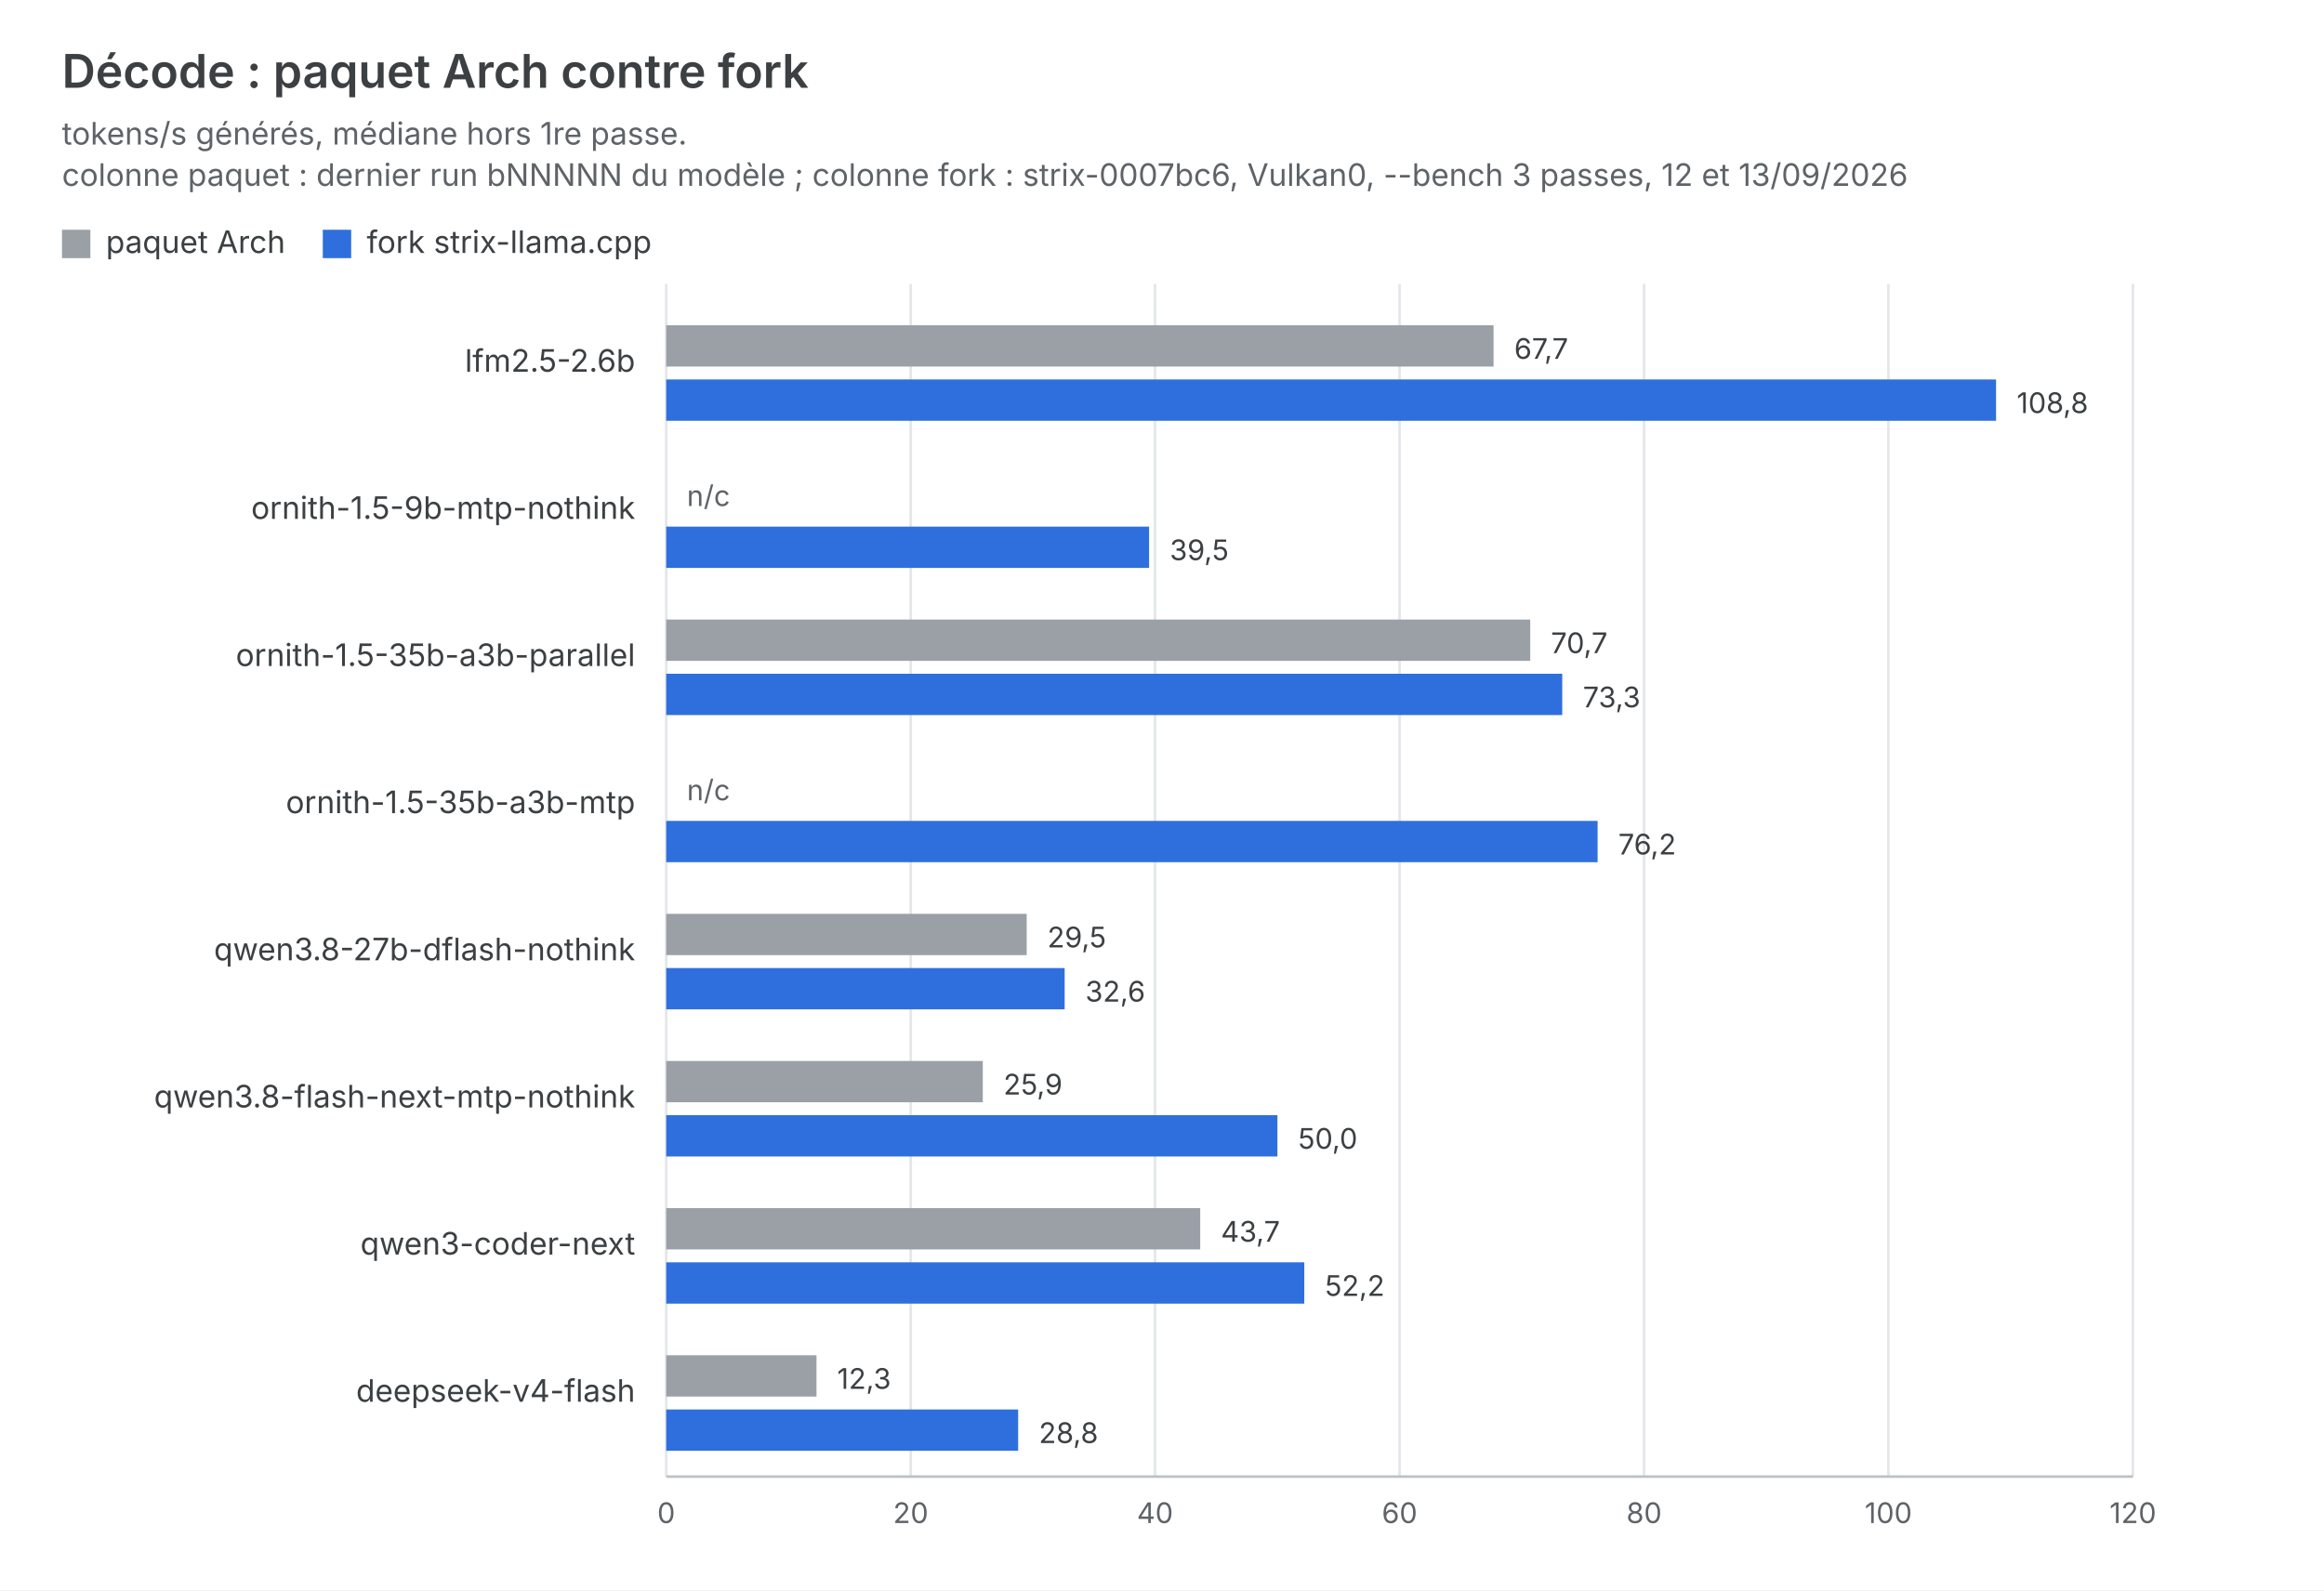
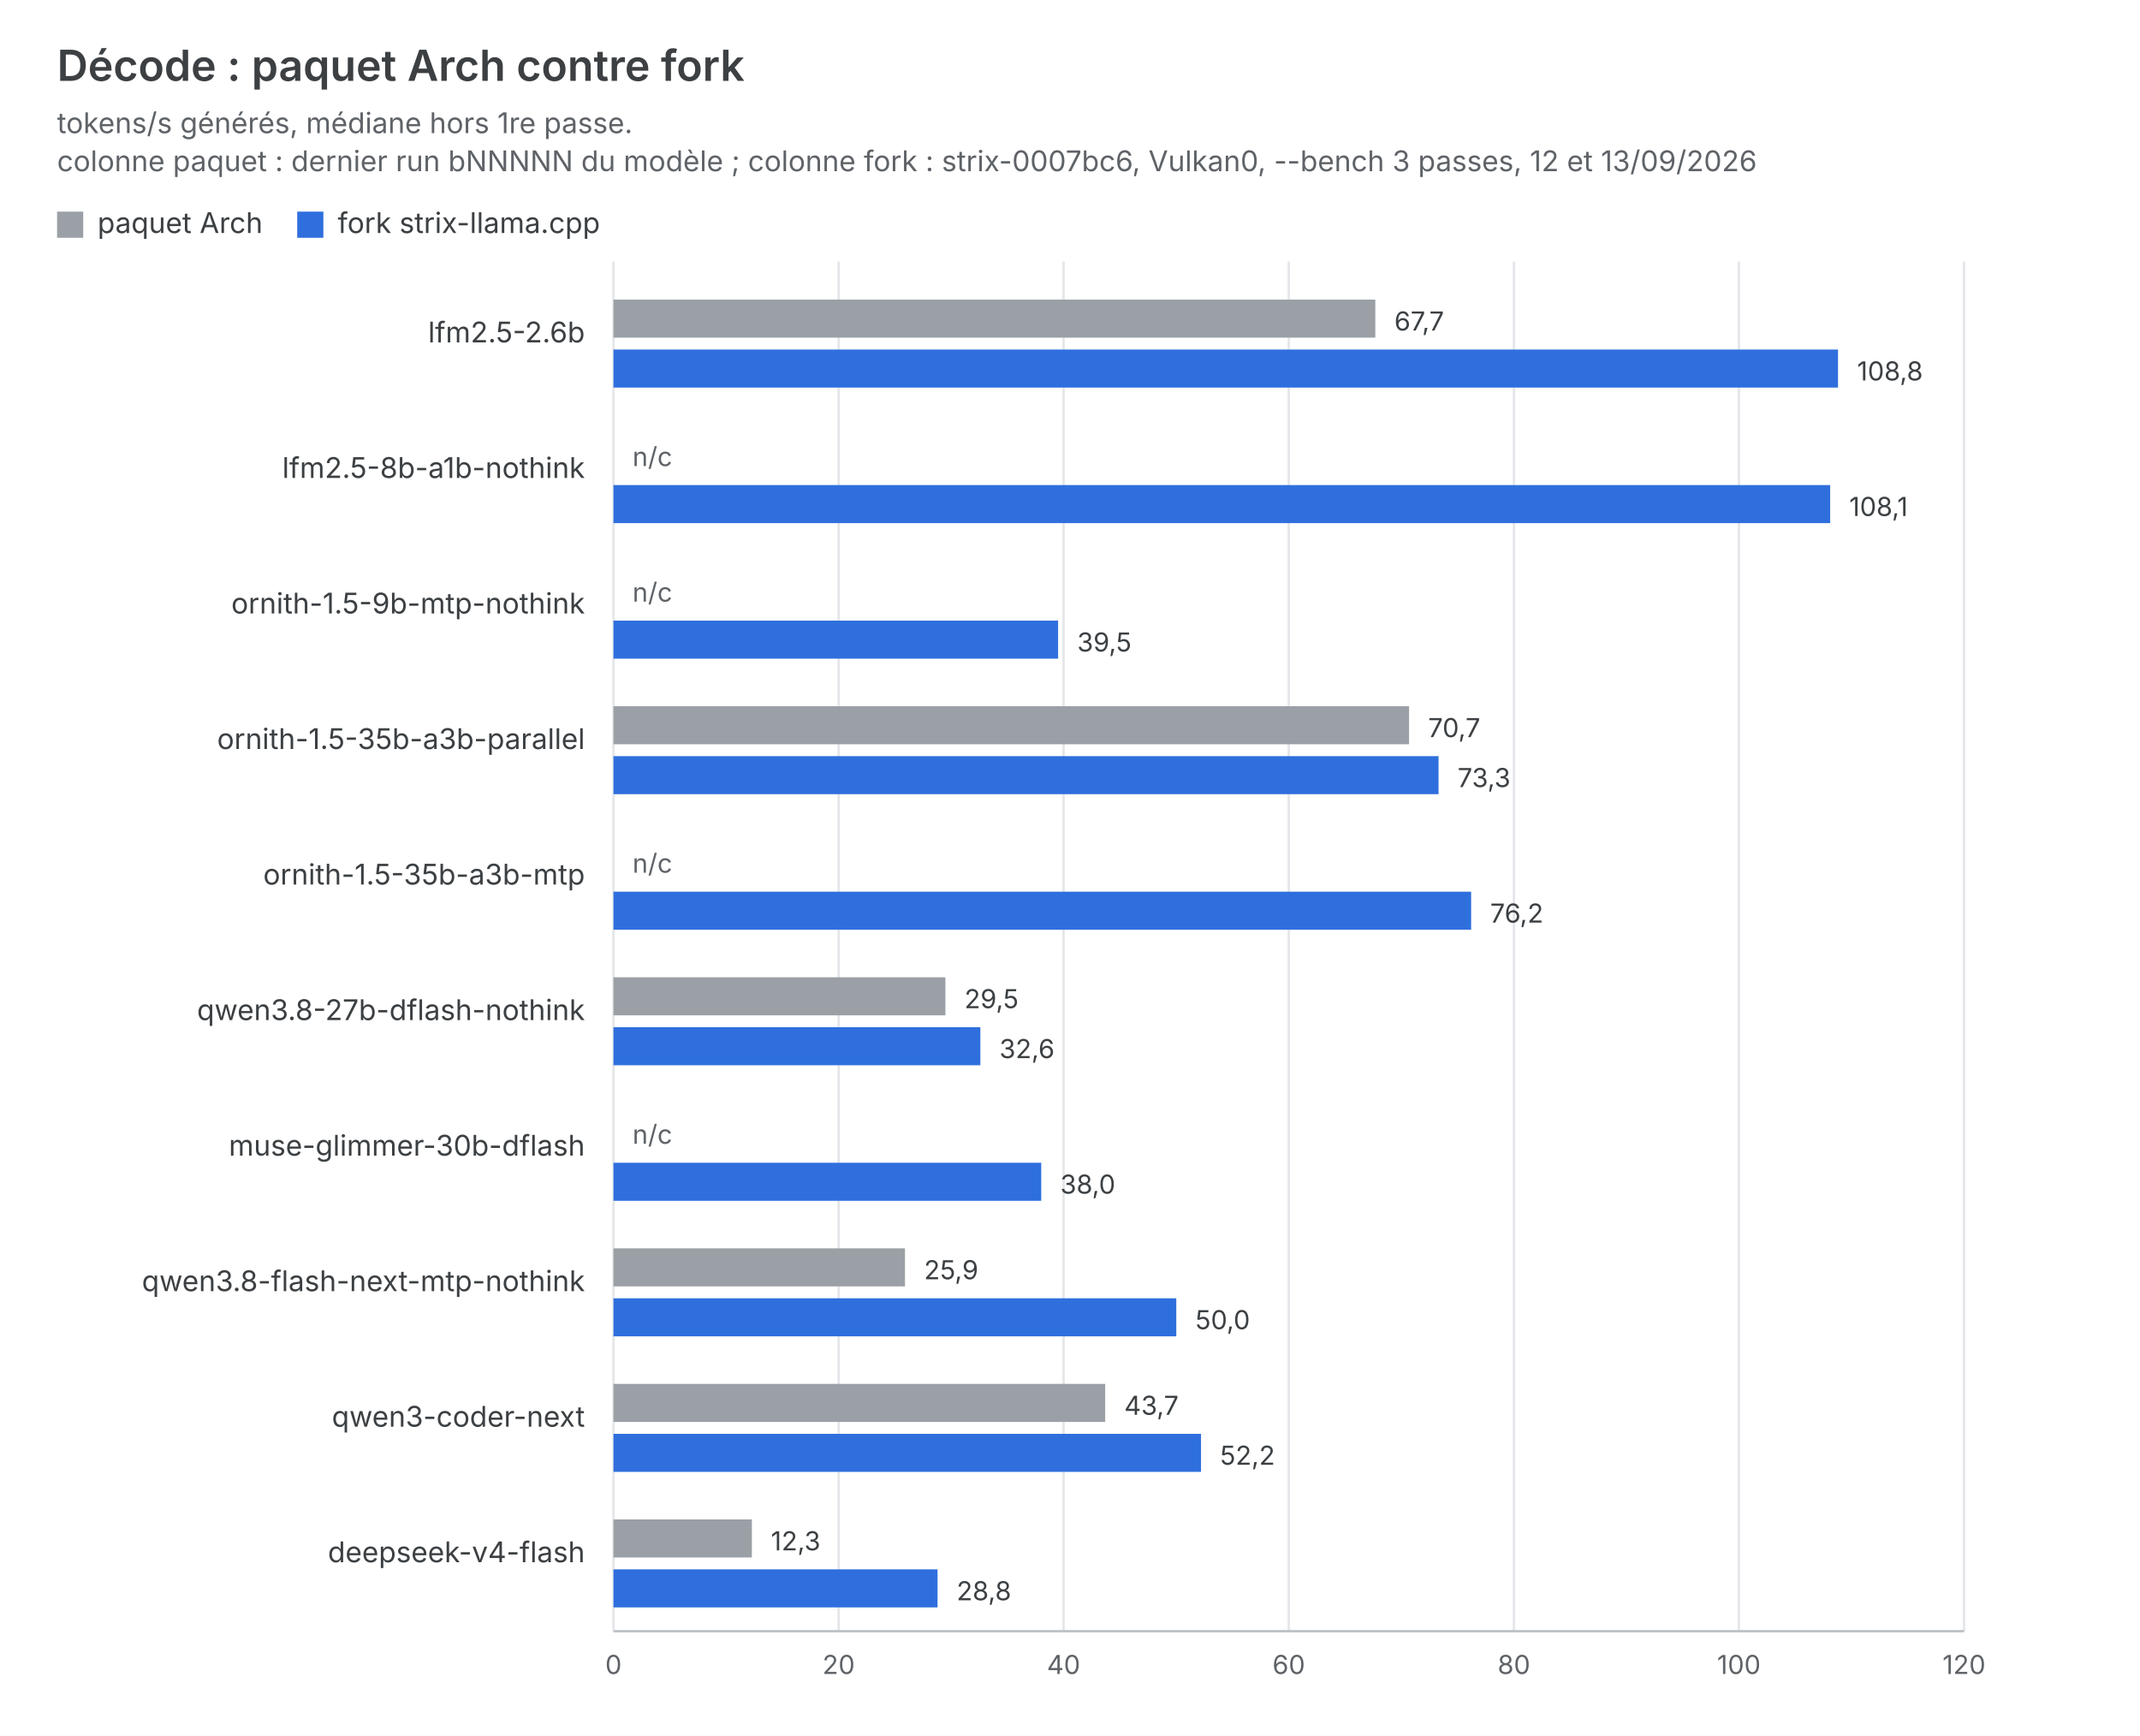
- <svg xmlns="http://www.w3.org/2000/svg" width="900" height="616" viewBox="0 0 900 616" role="img" aria-label="Décode : paquet Arch contre fork">
-   <rect x="0" y="0" width="900" height="616" fill="#ffffff" />
+ <svg xmlns="http://www.w3.org/2000/svg" width="900" height="730" viewBox="0 0 900 730" role="img" aria-label="Décode : paquet Arch contre fork">
+   <rect x="0" y="0" width="900" height="730" fill="#ffffff" />
  <text x="24.0" y="34.0" font-family="Inter, Helvetica, Arial, sans-serif" font-size="18" fill="#3c4043" text-anchor="start" font-weight="600">Décode : paquet Arch contre fork</text>
  <text x="24.0" y="56.0" font-family="Inter, Helvetica, Arial, sans-serif" font-size="12" fill="#5f6368" text-anchor="start">tokens/s générés, médiane hors 1re passe.</text>
  <text x="24.0" y="72.0" font-family="Inter, Helvetica, Arial, sans-serif" font-size="12" fill="#5f6368" text-anchor="start">colonne paquet : dernier run bNNNNN du modèle ; colonne fork : strix-0007bc6, Vulkan0, --bench 3 passes, 12 et 13/09/2026</text>
  <rect x="24.0" y="89.0" width="11" height="11" fill="#9aa0a6" />
  <text x="41.0" y="98.0" font-family="Inter, Helvetica, Arial, sans-serif" font-size="12" fill="#3c4043" text-anchor="start">paquet Arch</text>
  <rect x="125.0" y="89.0" width="11" height="11" fill="#2f6fdd" />
  <text x="142.0" y="98.0" font-family="Inter, Helvetica, Arial, sans-serif" font-size="12" fill="#3c4043" text-anchor="start">fork strix-llama.cpp</text>
-   <line x1="258.0" y1="110.0" x2="258.0" y2="572.0" stroke="#e4e6e9" stroke-width="1.0" />
-   <text x="258.0" y="590.0" font-family="Inter, Helvetica, Arial, sans-serif" font-size="11" fill="#5f6368" text-anchor="middle">0</text>
-   <line x1="352.7" y1="110.0" x2="352.7" y2="572.0" stroke="#e4e6e9" stroke-width="1.0" />
-   <text x="352.7" y="590.0" font-family="Inter, Helvetica, Arial, sans-serif" font-size="11" fill="#5f6368" text-anchor="middle">20</text>
-   <line x1="447.3" y1="110.0" x2="447.3" y2="572.0" stroke="#e4e6e9" stroke-width="1.0" />
-   <text x="447.3" y="590.0" font-family="Inter, Helvetica, Arial, sans-serif" font-size="11" fill="#5f6368" text-anchor="middle">40</text>
-   <line x1="542.0" y1="110.0" x2="542.0" y2="572.0" stroke="#e4e6e9" stroke-width="1.0" />
-   <text x="542.0" y="590.0" font-family="Inter, Helvetica, Arial, sans-serif" font-size="11" fill="#5f6368" text-anchor="middle">60</text>
-   <line x1="636.7" y1="110.0" x2="636.7" y2="572.0" stroke="#e4e6e9" stroke-width="1.0" />
-   <text x="636.7" y="590.0" font-family="Inter, Helvetica, Arial, sans-serif" font-size="11" fill="#5f6368" text-anchor="middle">80</text>
-   <line x1="731.3" y1="110.0" x2="731.3" y2="572.0" stroke="#e4e6e9" stroke-width="1.0" />
-   <text x="731.3" y="590.0" font-family="Inter, Helvetica, Arial, sans-serif" font-size="11" fill="#5f6368" text-anchor="middle">100</text>
-   <line x1="826.0" y1="110.0" x2="826.0" y2="572.0" stroke="#e4e6e9" stroke-width="1.0" />
-   <text x="826.0" y="590.0" font-family="Inter, Helvetica, Arial, sans-serif" font-size="11" fill="#5f6368" text-anchor="middle">120</text>
-   <line x1="258.0" y1="572.0" x2="826.0" y2="572.0" stroke="#bdc1c6" stroke-width="1.0" />
+   <line x1="258.0" y1="110.0" x2="258.0" y2="686.0" stroke="#e4e6e9" stroke-width="1.0" />
+   <text x="258.0" y="704.0" font-family="Inter, Helvetica, Arial, sans-serif" font-size="11" fill="#5f6368" text-anchor="middle">0</text>
+   <line x1="352.7" y1="110.0" x2="352.7" y2="686.0" stroke="#e4e6e9" stroke-width="1.0" />
+   <text x="352.7" y="704.0" font-family="Inter, Helvetica, Arial, sans-serif" font-size="11" fill="#5f6368" text-anchor="middle">20</text>
+   <line x1="447.3" y1="110.0" x2="447.3" y2="686.0" stroke="#e4e6e9" stroke-width="1.0" />
+   <text x="447.3" y="704.0" font-family="Inter, Helvetica, Arial, sans-serif" font-size="11" fill="#5f6368" text-anchor="middle">40</text>
+   <line x1="542.0" y1="110.0" x2="542.0" y2="686.0" stroke="#e4e6e9" stroke-width="1.0" />
+   <text x="542.0" y="704.0" font-family="Inter, Helvetica, Arial, sans-serif" font-size="11" fill="#5f6368" text-anchor="middle">60</text>
+   <line x1="636.7" y1="110.0" x2="636.7" y2="686.0" stroke="#e4e6e9" stroke-width="1.0" />
+   <text x="636.7" y="704.0" font-family="Inter, Helvetica, Arial, sans-serif" font-size="11" fill="#5f6368" text-anchor="middle">80</text>
+   <line x1="731.3" y1="110.0" x2="731.3" y2="686.0" stroke="#e4e6e9" stroke-width="1.0" />
+   <text x="731.3" y="704.0" font-family="Inter, Helvetica, Arial, sans-serif" font-size="11" fill="#5f6368" text-anchor="middle">100</text>
+   <line x1="826.0" y1="110.0" x2="826.0" y2="686.0" stroke="#e4e6e9" stroke-width="1.0" />
+   <text x="826.0" y="704.0" font-family="Inter, Helvetica, Arial, sans-serif" font-size="11" fill="#5f6368" text-anchor="middle">120</text>
+   <line x1="258.0" y1="686.0" x2="826.0" y2="686.0" stroke="#bdc1c6" stroke-width="1.0" />
  <text x="246.0" y="144.0" font-family="Inter, Helvetica, Arial, sans-serif" font-size="12" fill="#3c4043" text-anchor="end">lfm2.5-2.6b</text>
  <rect x="258.0" y="126.0" width="320.4" height="16.0" fill="#9aa0a6" />
  <text x="586.4" y="139.0" font-family="Inter, Helvetica, Arial, sans-serif" font-size="11" fill="#3c4043" text-anchor="start">67,7</text>
  <rect x="258.0" y="147.0" width="515.0" height="16.0" fill="#2f6fdd" />
  <text x="781.0" y="160.0" font-family="Inter, Helvetica, Arial, sans-serif" font-size="11" fill="#3c4043" text-anchor="start">108,8</text>
-   <text x="246.0" y="201.0" font-family="Inter, Helvetica, Arial, sans-serif" font-size="12" fill="#3c4043" text-anchor="end">ornith-1.5-9b-mtp-nothink</text>
+   <text x="246.0" y="201.0" font-family="Inter, Helvetica, Arial, sans-serif" font-size="12" fill="#3c4043" text-anchor="end">lfm2.5-8b-a1b-nothink</text>
  <text x="266.0" y="196.0" font-family="Inter, Helvetica, Arial, sans-serif" font-size="11" fill="#5f6368" text-anchor="start">n/c</text>
-   <rect x="258.0" y="204.0" width="187.0" height="16.0" fill="#2f6fdd" />
-   <text x="453.0" y="217.0" font-family="Inter, Helvetica, Arial, sans-serif" font-size="11" fill="#3c4043" text-anchor="start">39,5</text>
-   <text x="246.0" y="258.0" font-family="Inter, Helvetica, Arial, sans-serif" font-size="12" fill="#3c4043" text-anchor="end">ornith-1.5-35b-a3b-parallel</text>
-   <rect x="258.0" y="240.0" width="334.6" height="16.0" fill="#9aa0a6" />
-   <text x="600.6" y="253.0" font-family="Inter, Helvetica, Arial, sans-serif" font-size="11" fill="#3c4043" text-anchor="start">70,7</text>
-   <rect x="258.0" y="261.0" width="347.0" height="16.0" fill="#2f6fdd" />
-   <text x="613.0" y="274.0" font-family="Inter, Helvetica, Arial, sans-serif" font-size="11" fill="#3c4043" text-anchor="start">73,3</text>
-   <text x="246.0" y="315.0" font-family="Inter, Helvetica, Arial, sans-serif" font-size="12" fill="#3c4043" text-anchor="end">ornith-1.5-35b-a3b-mtp</text>
-   <text x="266.0" y="310.0" font-family="Inter, Helvetica, Arial, sans-serif" font-size="11" fill="#5f6368" text-anchor="start">n/c</text>
-   <rect x="258.0" y="318.0" width="360.7" height="16.0" fill="#2f6fdd" />
-   <text x="626.7" y="331.0" font-family="Inter, Helvetica, Arial, sans-serif" font-size="11" fill="#3c4043" text-anchor="start">76,2</text>
-   <text x="246.0" y="372.0" font-family="Inter, Helvetica, Arial, sans-serif" font-size="12" fill="#3c4043" text-anchor="end">qwen3.8-27b-dflash-nothink</text>
-   <rect x="258.0" y="354.0" width="139.6" height="16.0" fill="#9aa0a6" />
-   <text x="405.6" y="367.0" font-family="Inter, Helvetica, Arial, sans-serif" font-size="11" fill="#3c4043" text-anchor="start">29,5</text>
-   <rect x="258.0" y="375.0" width="154.3" height="16.0" fill="#2f6fdd" />
-   <text x="420.3" y="388.0" font-family="Inter, Helvetica, Arial, sans-serif" font-size="11" fill="#3c4043" text-anchor="start">32,6</text>
-   <text x="246.0" y="429.0" font-family="Inter, Helvetica, Arial, sans-serif" font-size="12" fill="#3c4043" text-anchor="end">qwen3.8-flash-next-mtp-nothink</text>
-   <rect x="258.0" y="411.0" width="122.6" height="16.0" fill="#9aa0a6" />
-   <text x="388.6" y="424.0" font-family="Inter, Helvetica, Arial, sans-serif" font-size="11" fill="#3c4043" text-anchor="start">25,9</text>
-   <rect x="258.0" y="432.0" width="236.7" height="16.0" fill="#2f6fdd" />
-   <text x="502.7" y="445.0" font-family="Inter, Helvetica, Arial, sans-serif" font-size="11" fill="#3c4043" text-anchor="start">50,0</text>
-   <text x="246.0" y="486.0" font-family="Inter, Helvetica, Arial, sans-serif" font-size="12" fill="#3c4043" text-anchor="end">qwen3-coder-next</text>
-   <rect x="258.0" y="468.0" width="206.8" height="16.0" fill="#9aa0a6" />
-   <text x="472.8" y="481.0" font-family="Inter, Helvetica, Arial, sans-serif" font-size="11" fill="#3c4043" text-anchor="start">43,7</text>
-   <rect x="258.0" y="489.0" width="247.1" height="16.0" fill="#2f6fdd" />
-   <text x="513.1" y="502.0" font-family="Inter, Helvetica, Arial, sans-serif" font-size="11" fill="#3c4043" text-anchor="start">52,2</text>
-   <text x="246.0" y="543.0" font-family="Inter, Helvetica, Arial, sans-serif" font-size="12" fill="#3c4043" text-anchor="end">deepseek-v4-flash</text>
-   <rect x="258.0" y="525.0" width="58.2" height="16.0" fill="#9aa0a6" />
-   <text x="324.2" y="538.0" font-family="Inter, Helvetica, Arial, sans-serif" font-size="11" fill="#3c4043" text-anchor="start">12,3</text>
-   <rect x="258.0" y="546.0" width="136.3" height="16.0" fill="#2f6fdd" />
-   <text x="402.3" y="559.0" font-family="Inter, Helvetica, Arial, sans-serif" font-size="11" fill="#3c4043" text-anchor="start">28,8</text>
+   <rect x="258.0" y="204.0" width="511.7" height="16.0" fill="#2f6fdd" />
+   <text x="777.7" y="217.0" font-family="Inter, Helvetica, Arial, sans-serif" font-size="11" fill="#3c4043" text-anchor="start">108,1</text>
+   <text x="246.0" y="258.0" font-family="Inter, Helvetica, Arial, sans-serif" font-size="12" fill="#3c4043" text-anchor="end">ornith-1.5-9b-mtp-nothink</text>
+   <text x="266.0" y="253.0" font-family="Inter, Helvetica, Arial, sans-serif" font-size="11" fill="#5f6368" text-anchor="start">n/c</text>
+   <rect x="258.0" y="261.0" width="187.0" height="16.0" fill="#2f6fdd" />
+   <text x="453.0" y="274.0" font-family="Inter, Helvetica, Arial, sans-serif" font-size="11" fill="#3c4043" text-anchor="start">39,5</text>
+   <text x="246.0" y="315.0" font-family="Inter, Helvetica, Arial, sans-serif" font-size="12" fill="#3c4043" text-anchor="end">ornith-1.5-35b-a3b-parallel</text>
+   <rect x="258.0" y="297.0" width="334.6" height="16.0" fill="#9aa0a6" />
+   <text x="600.6" y="310.0" font-family="Inter, Helvetica, Arial, sans-serif" font-size="11" fill="#3c4043" text-anchor="start">70,7</text>
+   <rect x="258.0" y="318.0" width="347.0" height="16.0" fill="#2f6fdd" />
+   <text x="613.0" y="331.0" font-family="Inter, Helvetica, Arial, sans-serif" font-size="11" fill="#3c4043" text-anchor="start">73,3</text>
+   <text x="246.0" y="372.0" font-family="Inter, Helvetica, Arial, sans-serif" font-size="12" fill="#3c4043" text-anchor="end">ornith-1.5-35b-a3b-mtp</text>
+   <text x="266.0" y="367.0" font-family="Inter, Helvetica, Arial, sans-serif" font-size="11" fill="#5f6368" text-anchor="start">n/c</text>
+   <rect x="258.0" y="375.0" width="360.7" height="16.0" fill="#2f6fdd" />
+   <text x="626.7" y="388.0" font-family="Inter, Helvetica, Arial, sans-serif" font-size="11" fill="#3c4043" text-anchor="start">76,2</text>
+   <text x="246.0" y="429.0" font-family="Inter, Helvetica, Arial, sans-serif" font-size="12" fill="#3c4043" text-anchor="end">qwen3.8-27b-dflash-nothink</text>
+   <rect x="258.0" y="411.0" width="139.6" height="16.0" fill="#9aa0a6" />
+   <text x="405.6" y="424.0" font-family="Inter, Helvetica, Arial, sans-serif" font-size="11" fill="#3c4043" text-anchor="start">29,5</text>
+   <rect x="258.0" y="432.0" width="154.3" height="16.0" fill="#2f6fdd" />
+   <text x="420.3" y="445.0" font-family="Inter, Helvetica, Arial, sans-serif" font-size="11" fill="#3c4043" text-anchor="start">32,6</text>
+   <text x="246.0" y="486.0" font-family="Inter, Helvetica, Arial, sans-serif" font-size="12" fill="#3c4043" text-anchor="end">muse-glimmer-30b-dflash</text>
+   <text x="266.0" y="481.0" font-family="Inter, Helvetica, Arial, sans-serif" font-size="11" fill="#5f6368" text-anchor="start">n/c</text>
+   <rect x="258.0" y="489.0" width="179.9" height="16.0" fill="#2f6fdd" />
+   <text x="445.9" y="502.0" font-family="Inter, Helvetica, Arial, sans-serif" font-size="11" fill="#3c4043" text-anchor="start">38,0</text>
+   <text x="246.0" y="543.0" font-family="Inter, Helvetica, Arial, sans-serif" font-size="12" fill="#3c4043" text-anchor="end">qwen3.8-flash-next-mtp-nothink</text>
+   <rect x="258.0" y="525.0" width="122.6" height="16.0" fill="#9aa0a6" />
+   <text x="388.6" y="538.0" font-family="Inter, Helvetica, Arial, sans-serif" font-size="11" fill="#3c4043" text-anchor="start">25,9</text>
+   <rect x="258.0" y="546.0" width="236.7" height="16.0" fill="#2f6fdd" />
+   <text x="502.7" y="559.0" font-family="Inter, Helvetica, Arial, sans-serif" font-size="11" fill="#3c4043" text-anchor="start">50,0</text>
+   <text x="246.0" y="600.0" font-family="Inter, Helvetica, Arial, sans-serif" font-size="12" fill="#3c4043" text-anchor="end">qwen3-coder-next</text>
+   <rect x="258.0" y="582.0" width="206.8" height="16.0" fill="#9aa0a6" />
+   <text x="472.8" y="595.0" font-family="Inter, Helvetica, Arial, sans-serif" font-size="11" fill="#3c4043" text-anchor="start">43,7</text>
+   <rect x="258.0" y="603.0" width="247.1" height="16.0" fill="#2f6fdd" />
+   <text x="513.1" y="616.0" font-family="Inter, Helvetica, Arial, sans-serif" font-size="11" fill="#3c4043" text-anchor="start">52,2</text>
+   <text x="246.0" y="657.0" font-family="Inter, Helvetica, Arial, sans-serif" font-size="12" fill="#3c4043" text-anchor="end">deepseek-v4-flash</text>
+   <rect x="258.0" y="639.0" width="58.2" height="16.0" fill="#9aa0a6" />
+   <text x="324.2" y="652.0" font-family="Inter, Helvetica, Arial, sans-serif" font-size="11" fill="#3c4043" text-anchor="start">12,3</text>
+   <rect x="258.0" y="660.0" width="136.3" height="16.0" fill="#2f6fdd" />
+   <text x="402.3" y="673.0" font-family="Inter, Helvetica, Arial, sans-serif" font-size="11" fill="#3c4043" text-anchor="start">28,8</text>
</svg>
